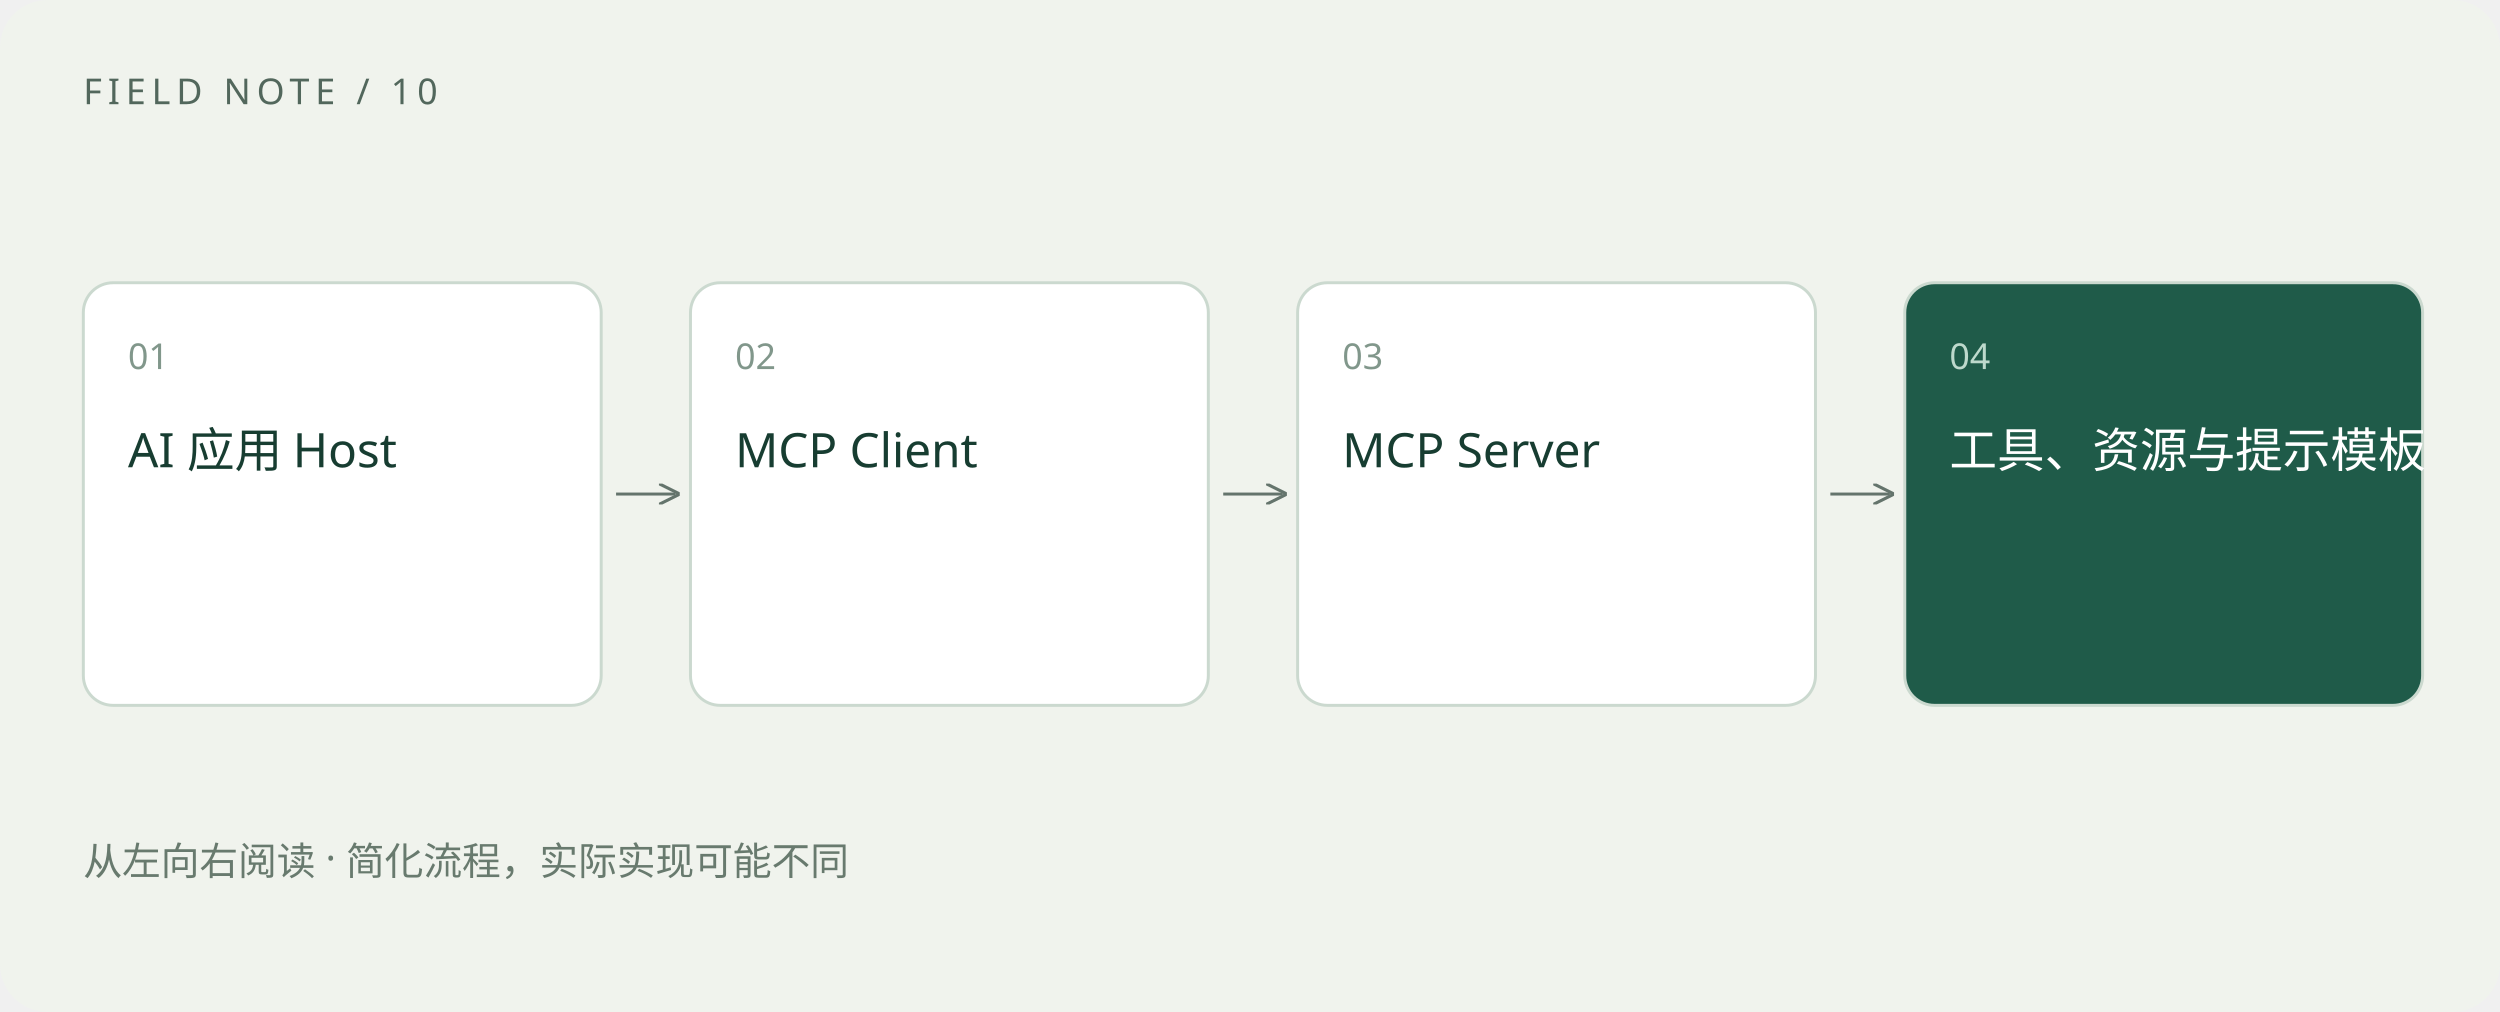
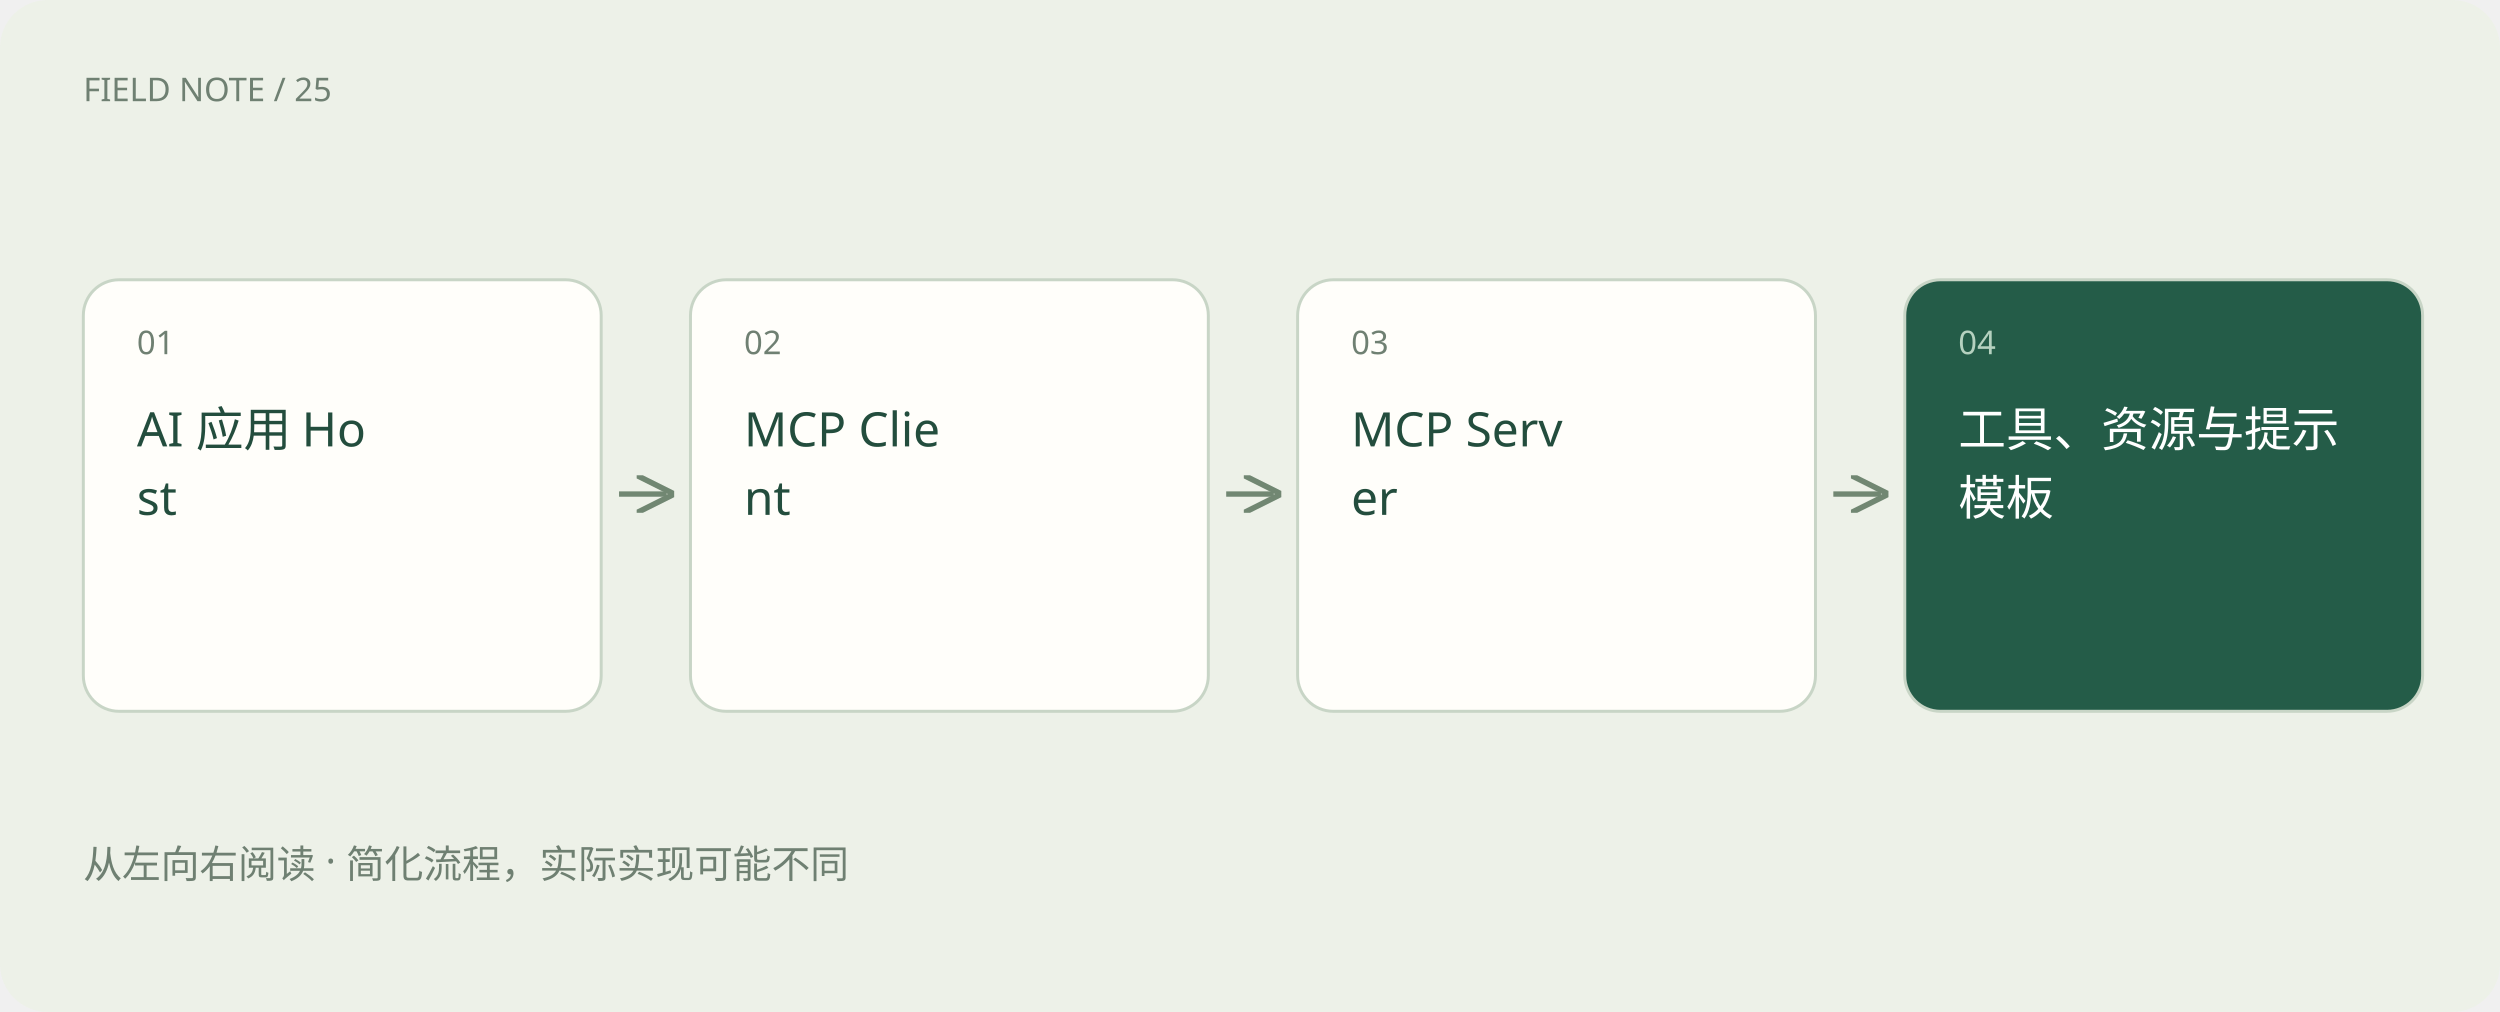
<svg xmlns="http://www.w3.org/2000/svg" viewBox="0 0 840 340" role="img" aria-labelledby="title desc">
  <defs>
    <marker id="arrow" viewBox="0 0 10 10" refX="8" refY="5" markerWidth="7" markerHeight="7" orient="auto">
-       <path d="M0 0L10 5L0 10" fill="none" stroke="#64746c" stroke-width="1.5" />
+       <path d="M0 0L10 5L0 10" fill="none" stroke="#718772" stroke-width="1.5" />
    </marker>
  </defs>
-   <rect width="840" height="340" rx="16" fill="#f0f3ed" />
+   <rect width="840" height="340" rx="16" fill="#edf1e8" />
  <g font-family="PingFang SC,Microsoft YaHei,sans-serif">
-     <text x="28" y="35" fill="#52675c" font-size="12" letter-spacing="2">FIELD NOTE / 10</text>
-     <rect x="28" y="95" width="174" height="142" rx="10" fill="#fff" stroke="#cbd9cf" />
-     <text x="43" y="124" fill="#81978b" font-size="12">01</text>
-     <text x="43" y="157" fill="#173d31" font-size="16">AI 应用 Host</text>
-     <path d="M207 166h20" stroke="#64746c" fill="none" marker-end="url(#arrow)" />
-     <rect x="232" y="95" width="174" height="142" rx="10" fill="#fff" stroke="#cbd9cf" />
-     <text x="247" y="124" fill="#81978b" font-size="12">02</text>
-     <text x="247" y="157" fill="#173d31" font-size="16">MCP Client</text>
-     <path d="M411 166h20" stroke="#64746c" fill="none" marker-end="url(#arrow)" />
-     <rect x="436" y="95" width="174" height="142" rx="10" fill="#fff" stroke="#cbd9cf" />
-     <text x="451" y="124" fill="#81978b" font-size="12">03</text>
-     <text x="451" y="157" fill="#173d31" font-size="16">MCP Server</text>
-     <path d="M615 166h20" stroke="#64746c" fill="none" marker-end="url(#arrow)" />
-     <rect x="640" y="95" width="174" height="142" rx="10" fill="#1f5b49" stroke="#cbd9cf" />
-     <text x="655" y="124" fill="#bdd9cc" font-size="12">04</text>
-     <text x="655" y="157" fill="#fff" font-size="16">工具、资源与提示模板</text>
-     <text x="28" y="294" fill="#687a6e" font-size="13">从左向右阅读 · 简化流程，实际实现可能不同</text>
+     <text x="28" y="34" text-anchor="start" fill="#6f8072" font-size="11">FIELD NOTE / 25</text>
+     <rect x="28" y="94" width="174" height="145" rx="12" fill="#fffefa" stroke="#c8d5c6" />
+     <text x="46" y="119" text-anchor="start" fill="#6f8072" font-size="11">01</text>
+     <text x="46" y="150" text-anchor="start" fill="#234d3d" font-size="16">AI 应用 Ho</text>
+     <text x="46" y="173" text-anchor="start" fill="#234d3d" font-size="16">st</text>
+     <path d="M208 166 H224" fill="none" stroke="#718772" stroke-width="1.8" marker-end="url(#arrow)" />
+     <rect x="232" y="94" width="174" height="145" rx="12" fill="#fffefa" stroke="#c8d5c6" />
+     <text x="250" y="119" text-anchor="start" fill="#6f8072" font-size="11">02</text>
+     <text x="250" y="150" text-anchor="start" fill="#234d3d" font-size="16">MCP Clie</text>
+     <text x="250" y="173" text-anchor="start" fill="#234d3d" font-size="16">nt</text>
+     <path d="M412 166 H428" fill="none" stroke="#718772" stroke-width="1.8" marker-end="url(#arrow)" />
+     <rect x="436" y="94" width="174" height="145" rx="12" fill="#fffefa" stroke="#c8d5c6" />
+     <text x="454" y="119" text-anchor="start" fill="#6f8072" font-size="11">03</text>
+     <text x="454" y="150" text-anchor="start" fill="#234d3d" font-size="16">MCP Serv</text>
+     <text x="454" y="173" text-anchor="start" fill="#234d3d" font-size="16">er</text>
+     <path d="M616 166 H632" fill="none" stroke="#718772" stroke-width="1.8" marker-end="url(#arrow)" />
+     <rect x="640" y="94" width="174" height="145" rx="12" fill="#245c48" stroke="#c8d5c6" />
+     <text x="658" y="119" text-anchor="start" fill="#b5d1bf" font-size="11">04</text>
+     <text x="658" y="150" text-anchor="start" fill="#fff" font-size="16">工具、资源与提示</text>
+     <text x="658" y="173" text-anchor="start" fill="#fff" font-size="16">模板</text>
+     <text x="28" y="295" text-anchor="start" fill="#6f8072" font-size="13">从左向右阅读 · 简化流程，实际实现可能不同</text>
  </g>
</svg>
